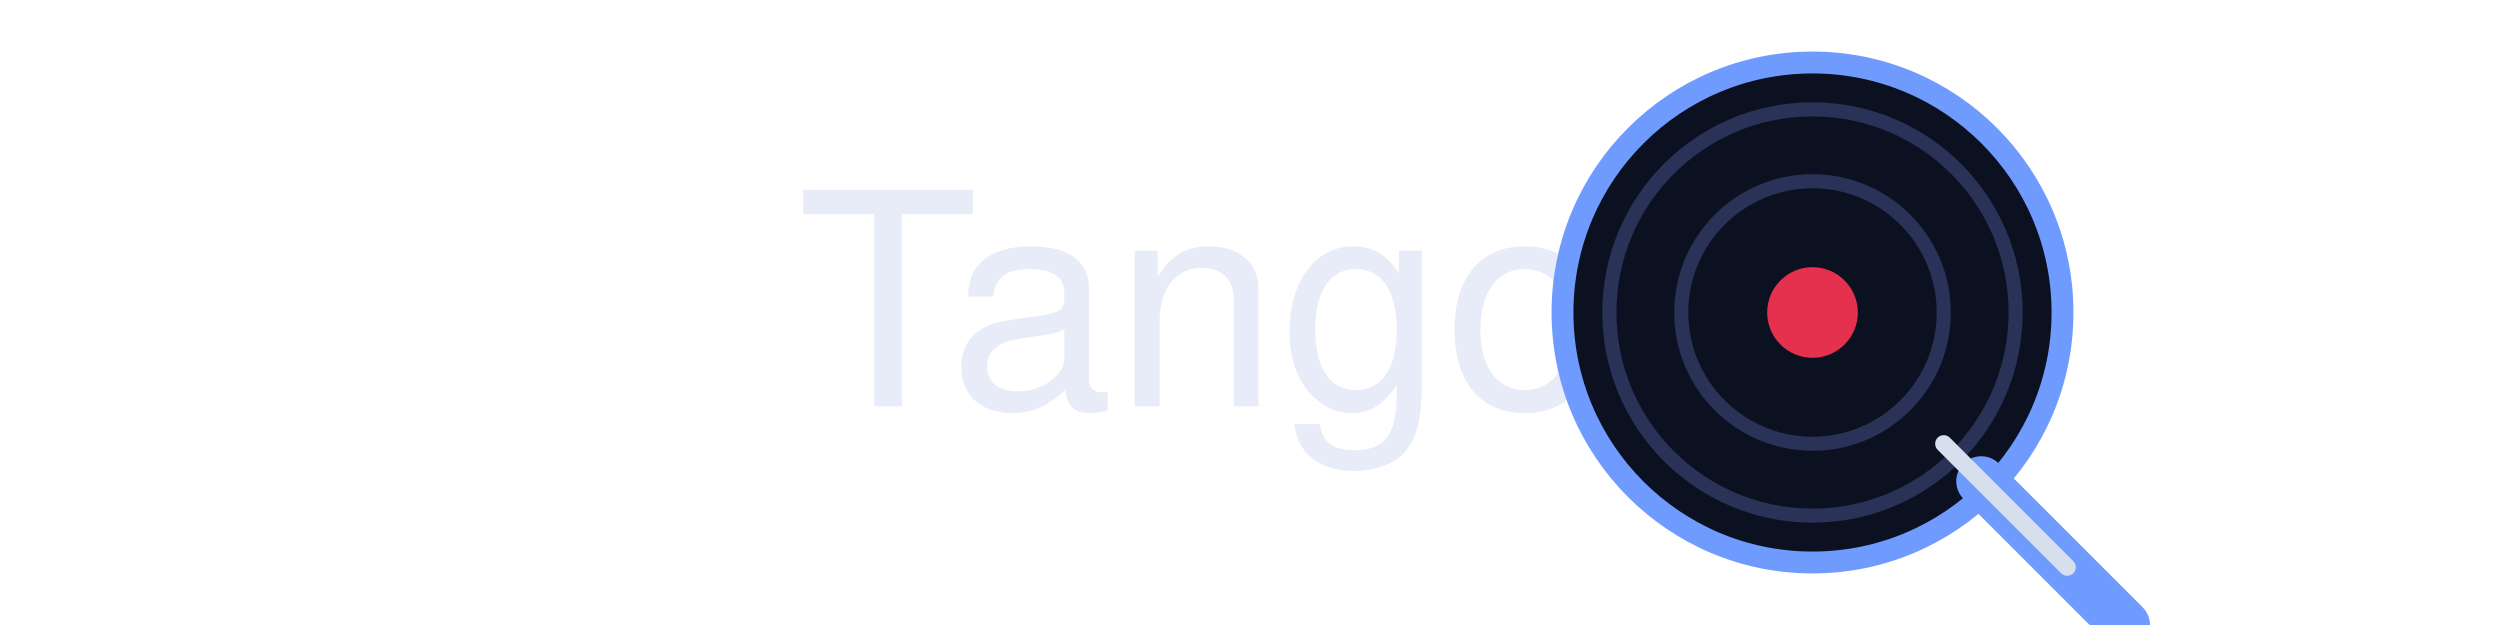
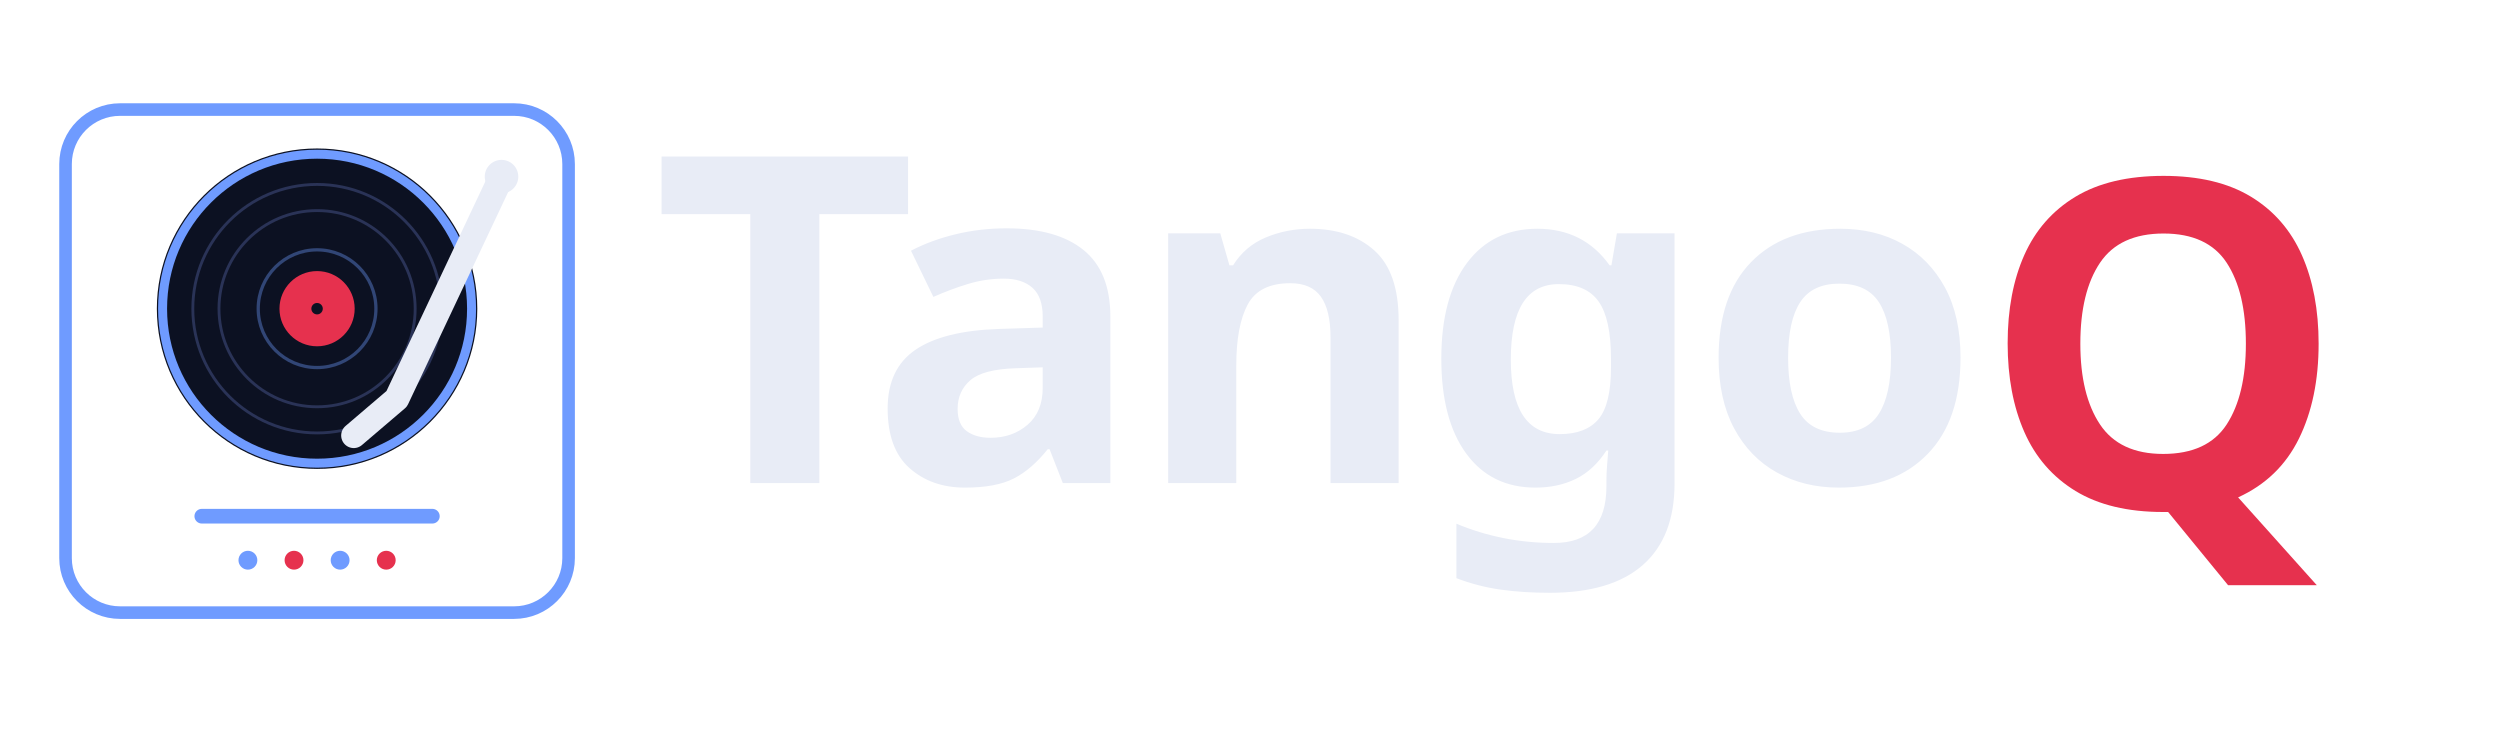
- <svg xmlns="http://www.w3.org/2000/svg" viewBox="0 0 160 40" width="160" height="40" role="img" aria-label="TangoQ">
-   <text x="51" y="26" font-family="Helvetica Neue, Helvetica, Arial, sans-serif" font-size="19" letter-spacing="0">
-     <tspan fill="#e8ecf8" font-weight="300">Tango</tspan>
+ <svg xmlns="http://www.w3.org/2000/svg" xmlns:xlink="http://www.w3.org/1999/xlink" viewBox="0 0 820 240" width="160" height="47" role="img" aria-label="TangoQ" color="#e8ecf6">
+   <defs>
+     <symbol id="vinylQ" viewBox="0 0 512 512">
+       <g transform="translate(256 206) scale(0.78) translate(-212 -212)">
+         <circle cx="212" cy="212" r="196" fill="#0c1122" />
+         <circle cx="212" cy="212" r="189" fill="none" stroke="#6f9bff" stroke-width="11" />
+         <circle cx="212" cy="212" r="152" fill="none" stroke="#2a3357" stroke-width="3.5" />
+         <circle cx="212" cy="212" r="120" fill="none" stroke="#2a3357" stroke-width="3.5" />
+         <circle cx="212" cy="212" r="72" fill="none" stroke="#6f9bff" stroke-width="4" opacity="0.38" />
+         <circle cx="212" cy="212" r="46" fill="#e6314e" />
+         <circle cx="212" cy="212" r="7" fill="#0c1122" />
+       </g>
+       <rect x="16" y="16" width="480" height="480" rx="52" fill="none" stroke="#6f9bff" stroke-width="12" />
+       <circle cx="432" cy="80" r="16" fill="#e8ecf6" />
+       <polyline points="432,80 332,292 291,327" fill="none" stroke="#e8ecf6" stroke-width="24" stroke-linecap="round" stroke-linejoin="round" />
+       <line x1="146" y1="404" x2="366" y2="404" stroke="#6f9bff" stroke-width="14" stroke-linecap="round" />
+       <circle cx="190" cy="446" r="9" fill="#6f9bff" />
+       <circle cx="234" cy="446" r="9" fill="#e6314e" />
+       <circle cx="278" cy="446" r="9" fill="#6f9bff" />
+       <circle cx="322" cy="446" r="9" fill="#e6314e" />
+     </symbol>
+   </defs>
+   <use xlink:href="#vinylQ" x="16" y="30" width="176" height="176" />
+   <text x="214" y="158" font-family="'Montserrat','Segoe UI',sans-serif" font-weight="600" font-size="150" letter-spacing="-4" fill="#e8ecf6">Tango<tspan fill="#e6314e" dy="8">Q</tspan>
  </text>
-   <g transform="translate(116,20)">
-     <circle cx="0" cy="0" r="16" fill="#0c1122" />
-     <circle cx="0" cy="0" r="16" fill="none" stroke="#6f9bff" stroke-width="1.4" />
-     <circle cx="0" cy="0" r="13" fill="none" stroke="#2a3357" stroke-width="0.9" />
-     <circle cx="0" cy="0" r="8.4" fill="none" stroke="#2a3357" stroke-width="0.9" />
-     <circle cx="0" cy="0" r="2.9" fill="#e6314e" />
-     <path d="M10.8 10.8 L20 20" fill="none" stroke="#6f9bff" stroke-width="3.2" stroke-linecap="round" />
-     <path d="M8.4 8.4 L16.3 16.3" fill="none" stroke="#d7dfef" stroke-width="1.1" stroke-linecap="round" />
-   </g>
</svg>
